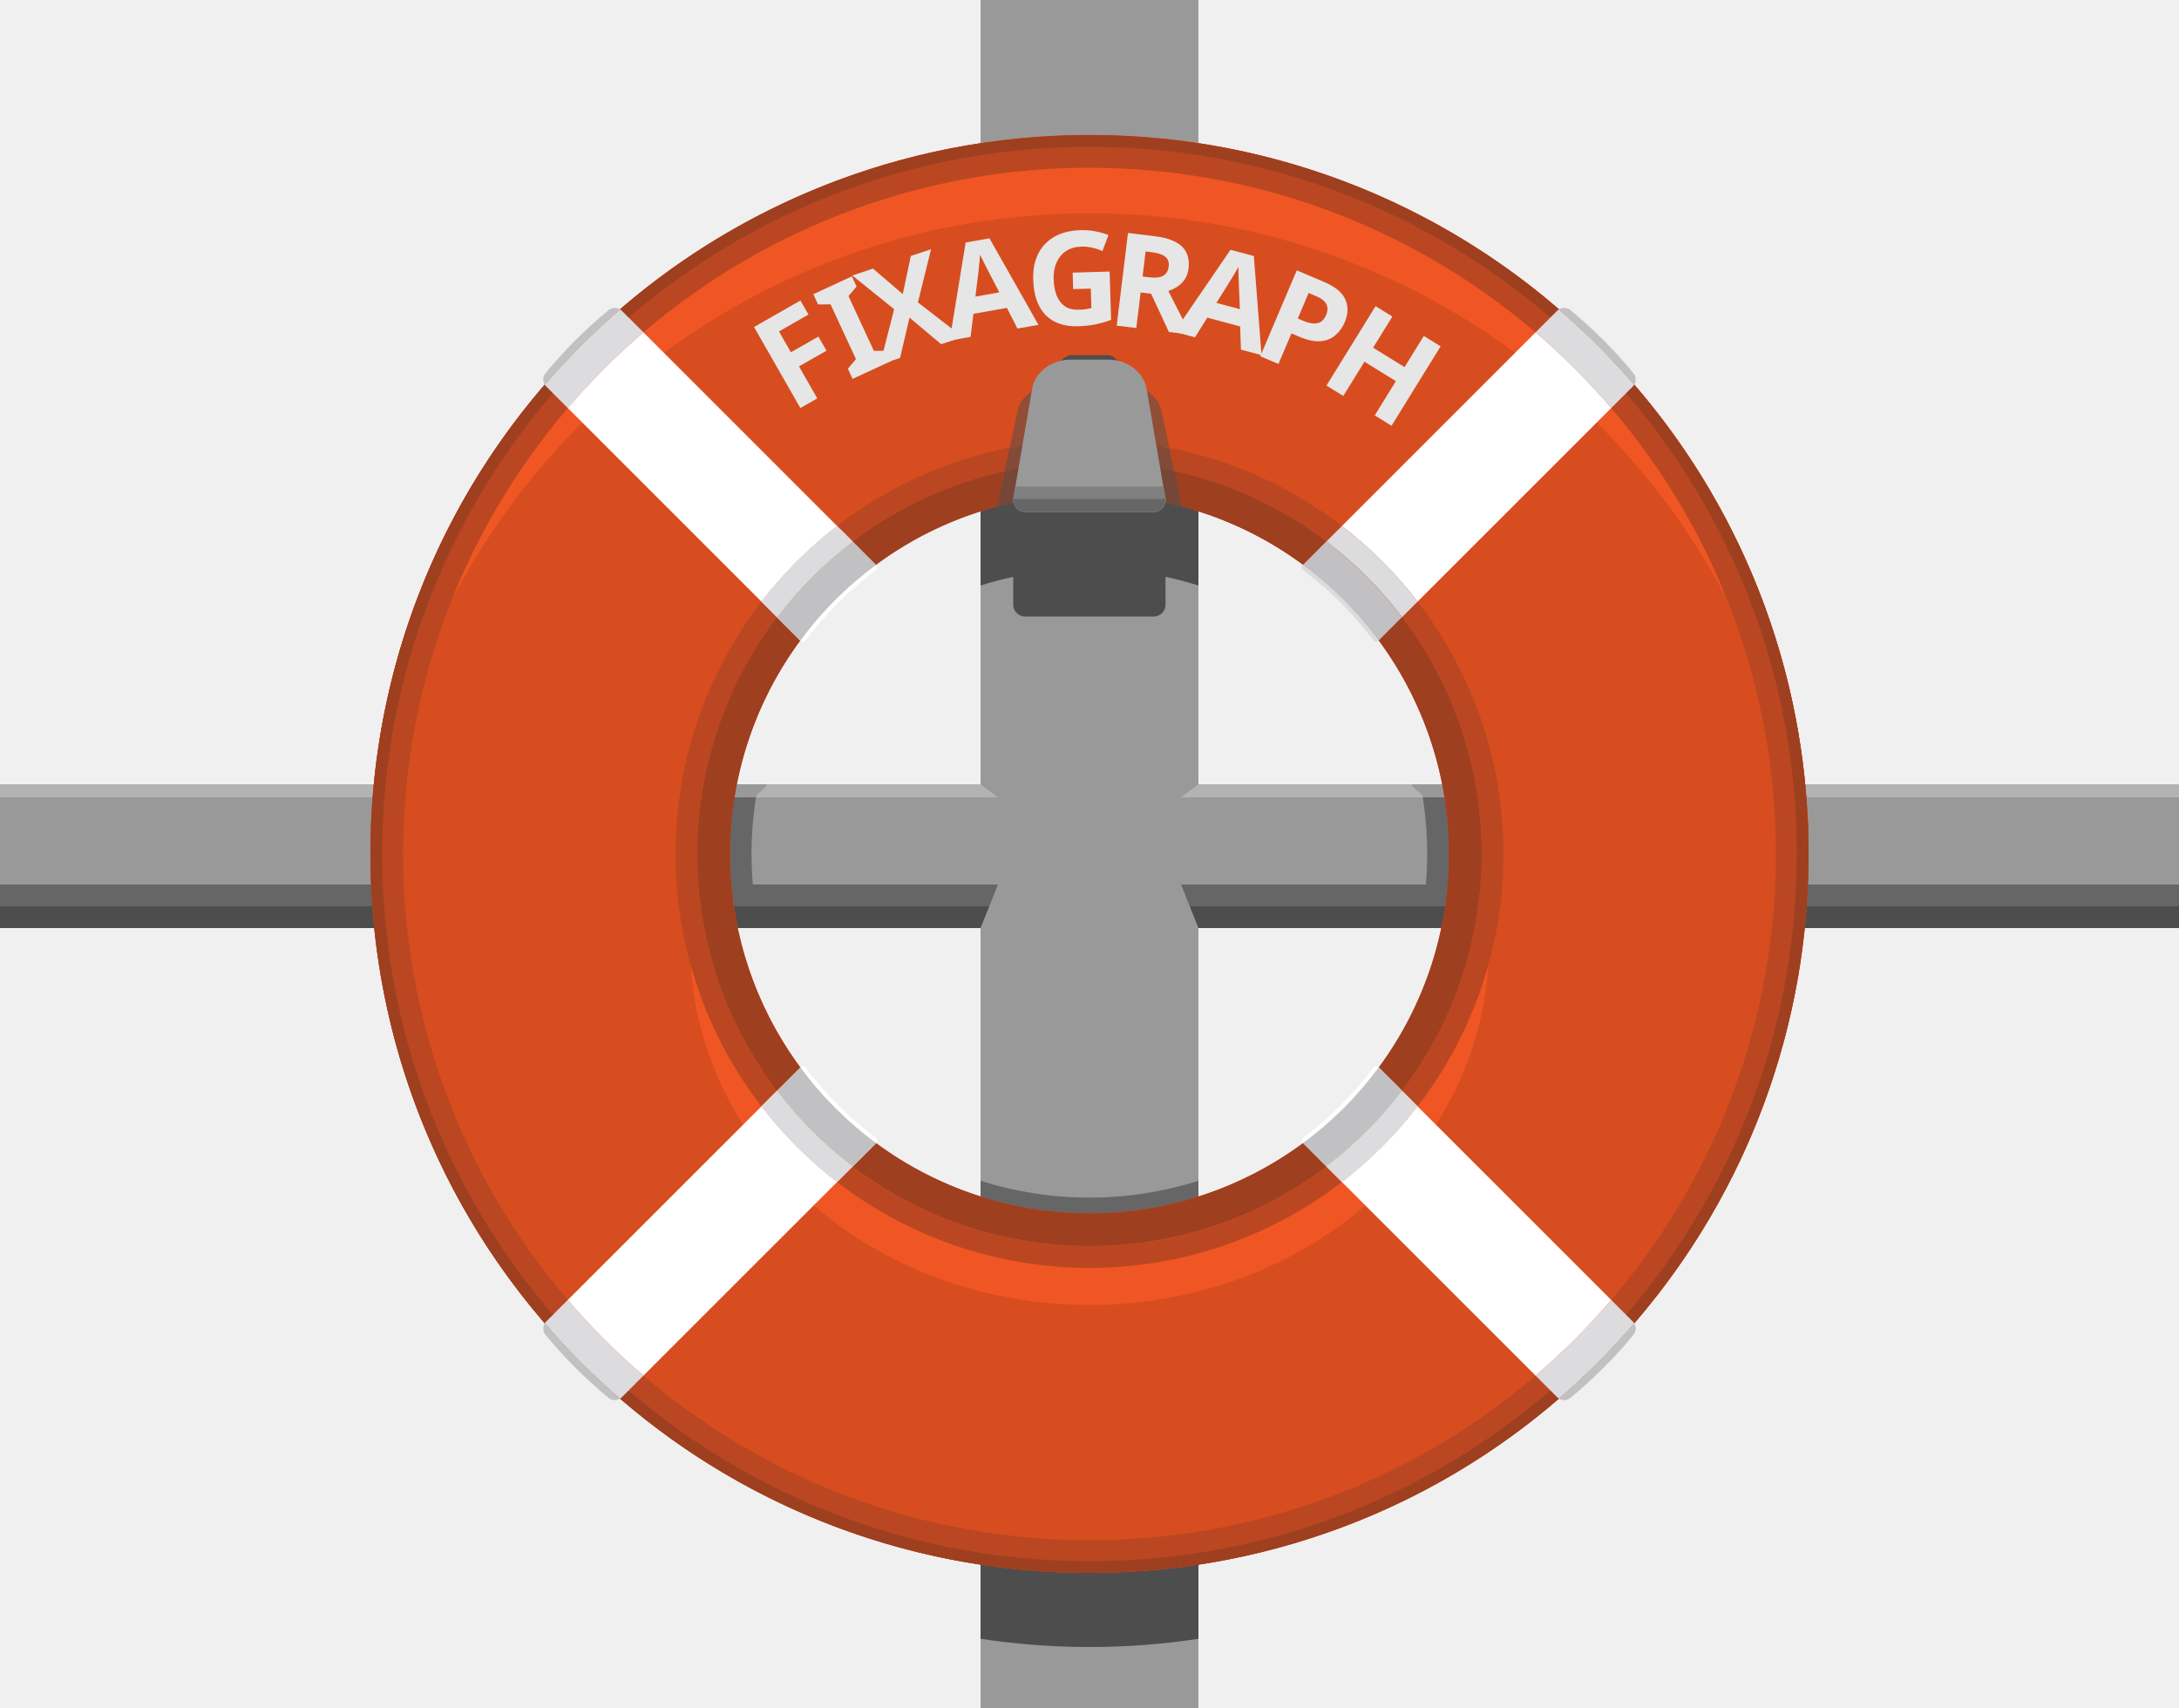
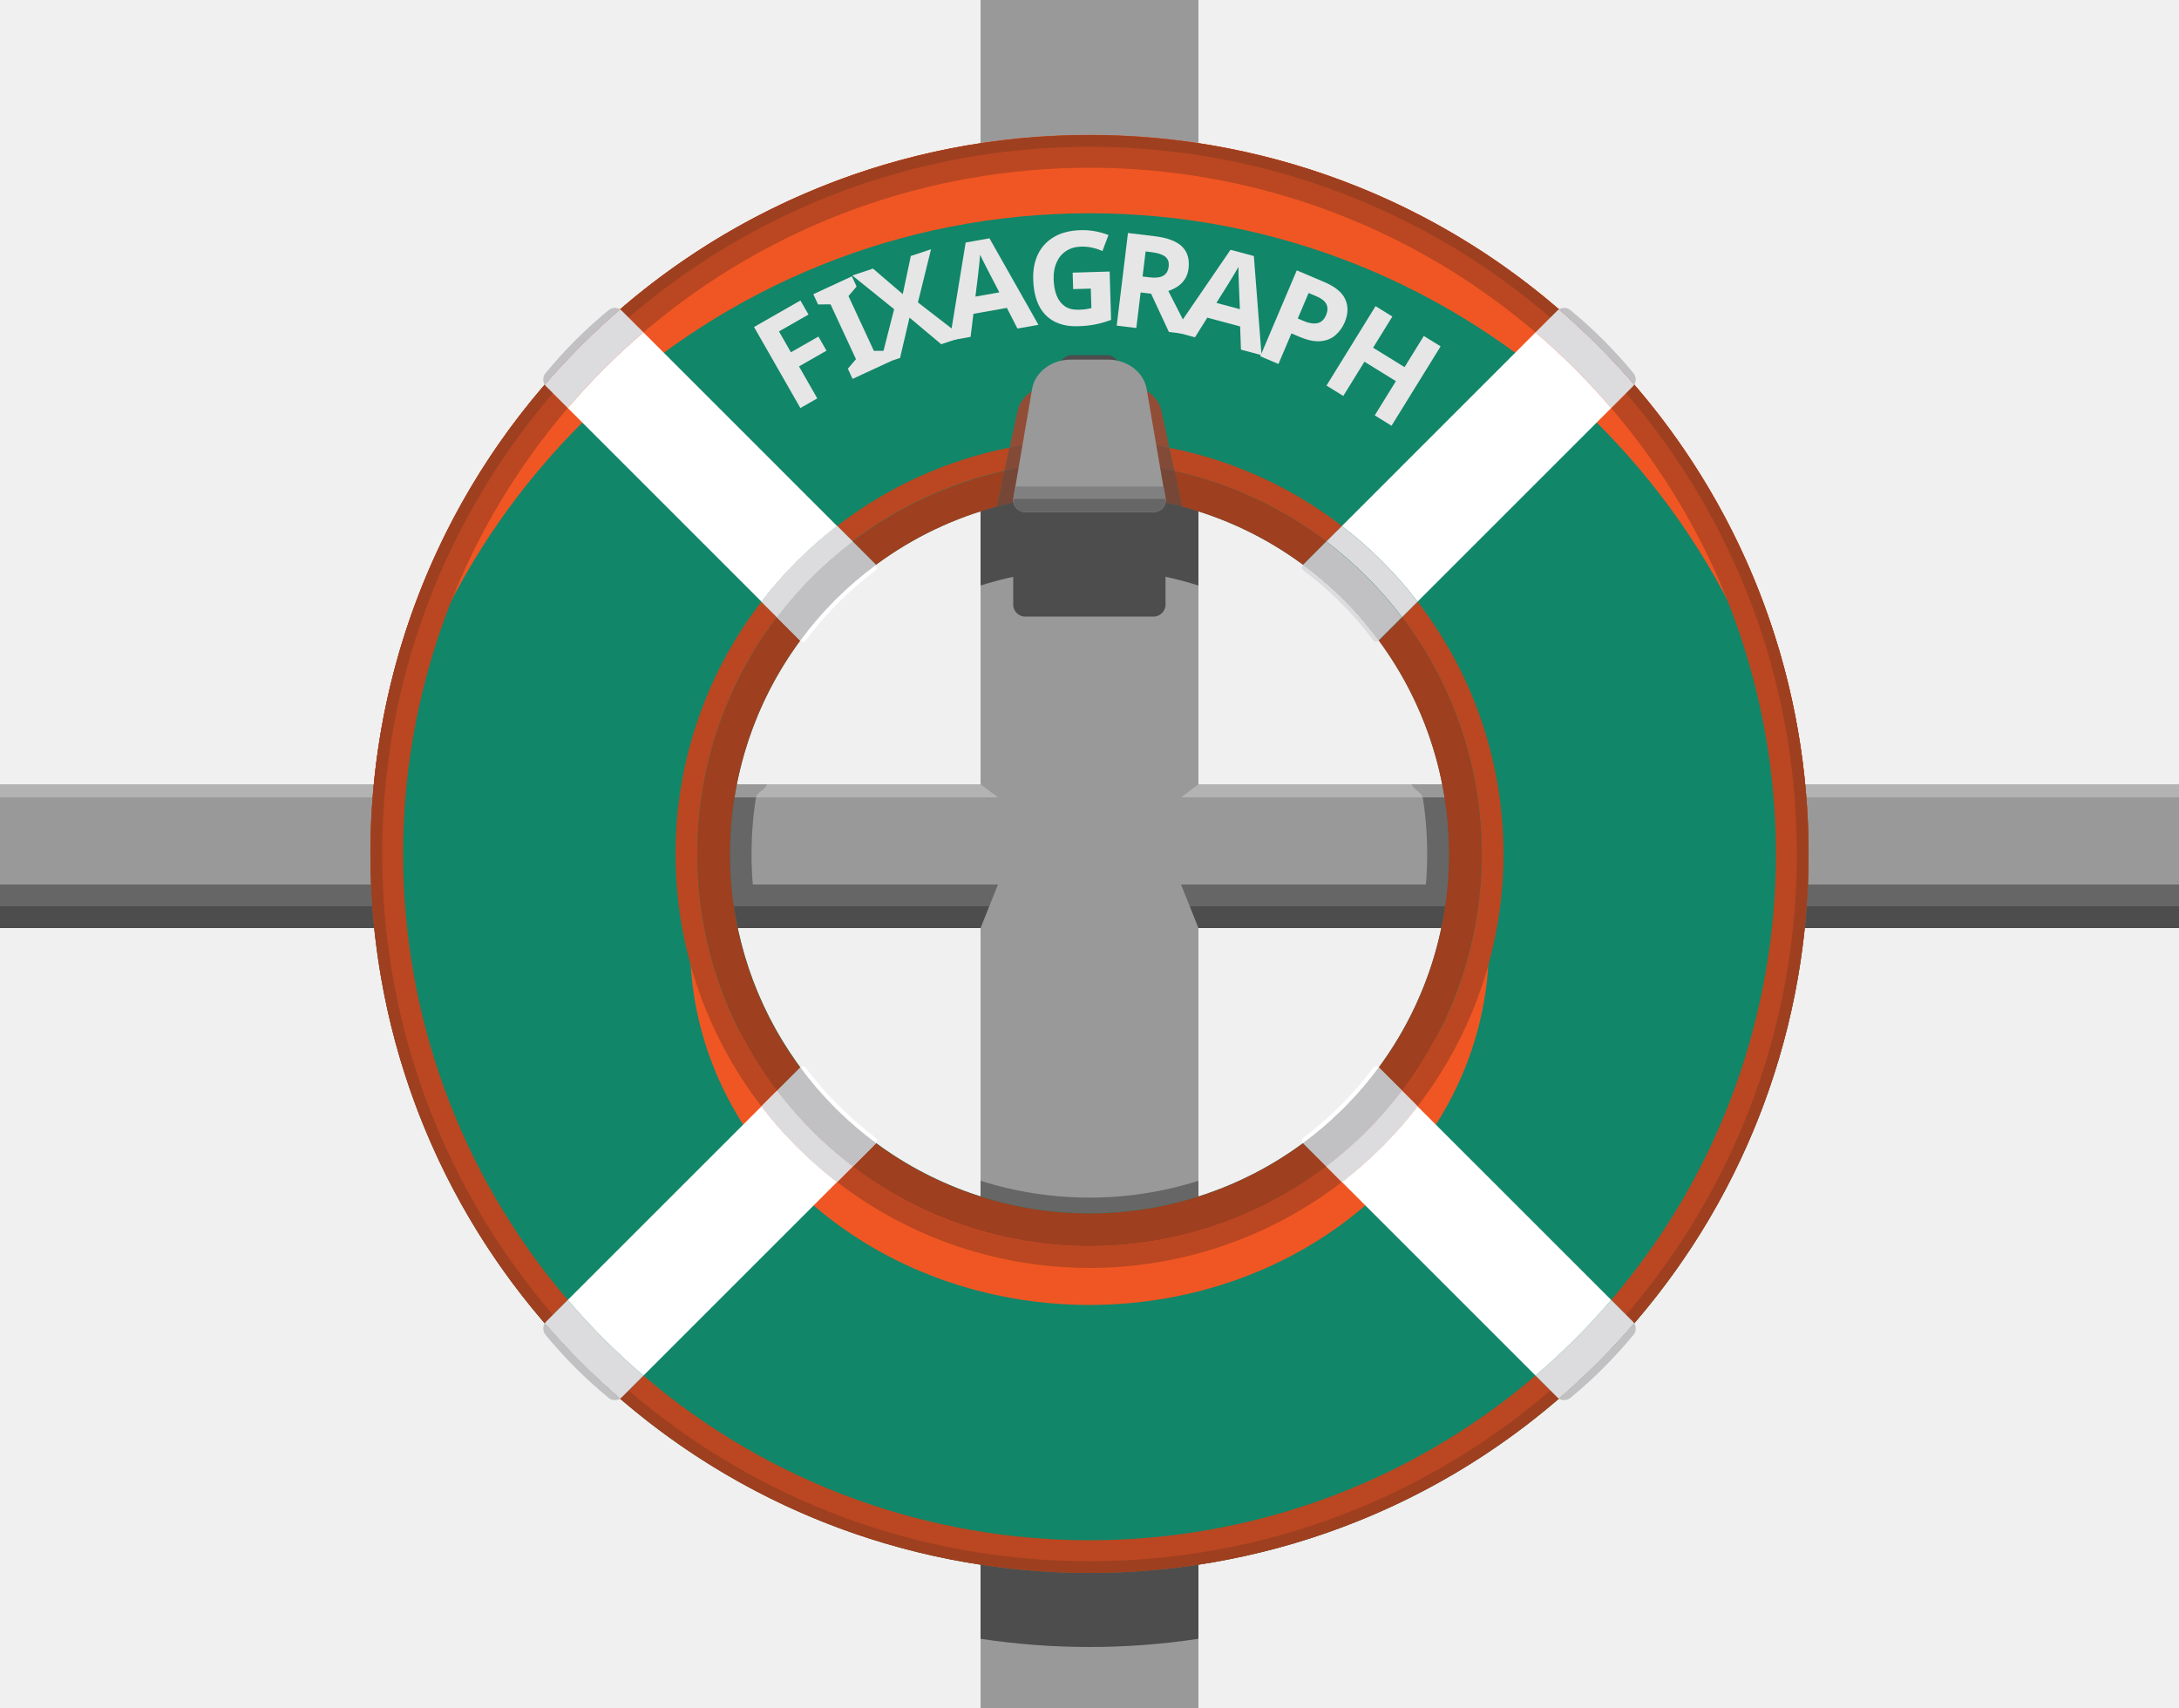
<svg xmlns="http://www.w3.org/2000/svg" width="500" height="392" viewBox="0 0 500 392">
  <rect y="180" width="500" height="32" fill="#999" />
  <rect x="225" y="180" width="50" height="3" fill="#b3b3b3" />
  <rect x="225" y="208" width="50" height="5" fill="#4d4d4d" />
  <path d="M275,0V32.89a166.29,166.29,0,0,0-50,0V0Z" fill="#999" />
  <path d="M275,32.89V392H225V32.89A166.29,166.29,0,0,1,275,32.89Z" fill="#999" />
  <path d="M0,180H166.36q-.27,1.49-.48,3H0Z" fill="#b3b3b3" />
  <path d="M229,183H173.47c.16-1,.33-2,.53-3h51Z" fill="#b3b3b3" />
  <path d="M176,180c-.2,1-2.37,2-2.53,3h-7.59q.21-1.51.48-3Z" fill="#999" />
  <path d="M174,212h-7.64a90.63,90.63,0,0,1-.48-29h7.59A83.35,83.35,0,0,0,174,212Z" fill="#666" />
  <path d="M325.94,180c.2,1,.37,2,.53,3H271l4-3Z" fill="#b3b3b3" />
  <path d="M500,180v3H334.06q-.21-1.51-.48-3Z" fill="#b3b3b3" />
  <path d="M334.06,183h-7.59c-.16-1-2.33-2-2.53-3h9.64Q333.85,181.49,334.06,183Z" fill="#999" />
  <path d="M335,196a90.68,90.68,0,0,1-1.42,16h-7.64a83.35,83.35,0,0,0,.53-29h7.59A89.91,89.91,0,0,1,335,196Z" fill="#666" />
  <path d="M275,278.86V271a82.84,82.84,0,0,1-50,0v7.86a90.54,90.54,0,0,0,50,0Z" fill="#666" />
  <path d="M225,348.52v27.6a167.16,167.16,0,0,0,50,0v-27.6a158.82,158.82,0,0,1-50,0Z" fill="#4d4d4d" />
  <path d="M275,106.52v27.86a82.84,82.84,0,0,0-50,0V106.52a90.54,90.54,0,0,1,50,0Z" fill="#4d4d4d" />
  <polygon points="227 208 225 213 0 213 0 208 227 208" fill="#4d4d4d" />
  <polygon points="500 208 500 213 275 213 273 208 500 208" fill="#4d4d4d" />
  <polygon points="500 203 500 208 273 208 271 203 500 203" fill="#666" />
  <polygon points="229 203 227 208 0 208 0 203 229 203" fill="#666" />
-   <path d="M414.7,186A165.06,165.06,0,0,0,275,32.89a166.29,166.29,0,0,0-50,0A165.06,165.06,0,0,0,85.3,186q-.27,4.5-.29,9A165,165,0,0,0,225,359.11a166.29,166.29,0,0,0,50,0A165,165,0,0,0,415,195Q415,190.5,414.7,186ZM308.34,254.34a82.51,82.51,0,1,1-83.34-137c1.25-.4,2.51-.77,3.77-1.1a82.81,82.81,0,0,1,42.46,0c1.26.33,2.52.7,3.77,1.1a82.52,82.52,0,0,1,33.34,137Z" fill="#d74d1f" />
+   <path d="M414.7,186A165.06,165.06,0,0,0,275,32.89a166.29,166.29,0,0,0-50,0A165.06,165.06,0,0,0,85.3,186q-.27,4.5-.29,9A165,165,0,0,0,225,359.11a166.29,166.29,0,0,0,50,0A165,165,0,0,0,415,195Q415,190.5,414.7,186ZM308.34,254.34a82.51,82.51,0,1,1-83.34-137c1.25-.4,2.51-.77,3.77-1.1a82.81,82.81,0,0,1,42.46,0c1.26.33,2.52.7,3.77,1.1a82.52,82.52,0,0,1,33.34,137Z" fill="#118669" />
  <path d="M314.8,275.34c-35.79,32.21-93.81,32.21-129.6,0-20.72-18.66-29.43-44-26.16-68.34,2.38,17.67,11.11,34.78,26.16,48.34,35.79,32.21,93.81,32.21,129.6,0C329.85,241.78,338.58,224.67,341,207,344.23,231.31,335.52,256.68,314.8,275.34Z" fill="#f05623" />
  <path d="M415,195q0,4.5-.29,9a165,165,0,0,0-329.4,0q-.27-4.5-.29-9t.29-9a165,165,0,0,1,329.4,0Q415,190.5,415,195Z" fill="#f05623" />
  <path d="M250,31A164.37,164.37,0,0,0,142.28,71a2.06,2.06,0,0,1,.37.29l5,5a157.5,157.5,0,0,1,204.7,0l5-5a2.06,2.06,0,0,1,.37-.29A164.37,164.37,0,0,0,250,31ZM375,88.28a2.06,2.06,0,0,1-.29.37l-5,5a157.5,157.5,0,0,1,0,204.7l5,5a2,2,0,0,1,.29.36,165,165,0,0,0,0-215.43ZM130.29,93.65l-5-5a2.06,2.06,0,0,1-.29-.37,165,165,0,0,0,0,215.43,2,2,0,0,1,.29-.36l5-5a157.5,157.5,0,0,1,0-204.7ZM357.35,320.71l-5-5a157.5,157.5,0,0,1-204.7,0l-5,5a2,2,0,0,1-.36.29,165,165,0,0,0,215.42,0A2,2,0,0,1,357.35,320.71Z" fill="#ba4721" />
  <path d="M366.67,79.33a165,165,0,1,0,0,233.34A165,165,0,0,0,366.67,79.33ZM250,358.31A162.31,162.31,0,1,1,412.31,196,162.3,162.3,0,0,1,250,358.31Z" fill="#9e3f20" />
  <path d="M315.16,147A80,80,0,0,0,299,130.84a.74.74,0,0,1-.08-1.12l.09-.09a82.57,82.57,0,0,0-98,0l.09.09a.74.74,0,0,1-.08,1.12A80,80,0,0,0,184.84,147a.74.74,0,0,1-1.12.08l-.09-.09a82.57,82.57,0,0,0,0,98l.09-.09a.74.74,0,0,1,1.12.08A80,80,0,0,0,201,261.16a.74.74,0,0,1,.08,1.12l-.09.09a82.57,82.57,0,0,0,98,0l-.09-.09a.74.74,0,0,1,.08-1.12A80,80,0,0,0,315.16,245a.74.74,0,0,1,1.12-.08l.09.09a82.57,82.57,0,0,0,0-98l-.09.09A.74.74,0,0,1,315.16,147Z" fill="none" />
  <path d="M192.08,120.72a94.61,94.61,0,0,1,39.59-18l-1.15,5.35a89.6,89.6,0,0,0-34.88,16.16Z" fill="#ba4721" />
  <path d="M307.92,120.72l-3.56,3.56a89.6,89.6,0,0,0-34.88-16.16l-1.15-5.35A94.61,94.61,0,0,1,307.92,120.72Z" fill="#ba4721" />
  <path d="M160,196a89.57,89.57,0,0,1,18.28-54.36l-3.56-3.56a94.92,94.92,0,0,0,0,115.84l3.56-3.56A89.57,89.57,0,0,1,160,196Z" fill="#ba4721" />
  <path d="M250,286a89.57,89.57,0,0,1-54.36-18.28l-3.56,3.56a94.92,94.92,0,0,0,115.84,0l-3.56-3.56A89.57,89.57,0,0,1,250,286Z" fill="#ba4721" />
  <path d="M340,196a89.57,89.57,0,0,1-18.28,54.36l3.56,3.56a94.92,94.92,0,0,0,0-115.84l-3.56,3.56A89.57,89.57,0,0,1,340,196Z" fill="#ba4721" />
  <path d="M321.72,141.64,316.37,147a82.57,82.57,0,0,1,0,98l5.35,5.35a90,90,0,0,0,0-108.72Z" fill="#9e3f20" />
  <path d="M230.52,108.12l-1.75,8.15.4-.1A81.89,81.89,0,0,0,201,129.63l-5.35-5.35A89.6,89.6,0,0,1,230.52,108.12Z" fill="#9e3f20" />
  <path d="M238.71,114.28c1.07-.16,2.14-.28,3.22-.38C240.85,114,239.78,114.13,238.71,114.28Z" fill="#9e3f20" />
  <path d="M258.07,113.9c1.08.1,2.15.22,3.22.38C260.22,114.13,259.15,114,258.07,113.9Z" fill="#9e3f20" />
  <path d="M304.36,124.28,299,129.63a81.89,81.89,0,0,0-28.18-13.46l.4.1-1.75-8.15A89.6,89.6,0,0,1,304.36,124.28Z" fill="#9e3f20" />
  <path d="M201,262.37l-5.35,5.35a90,90,0,0,0,108.72,0L299,262.37A82.57,82.57,0,0,1,201,262.37Z" fill="#9e3f20" />
  <path d="M183.63,147l-5.35-5.35a90,90,0,0,0,0,108.72l5.35-5.35A82.57,82.57,0,0,1,183.63,147Z" fill="#9e3f20" />
  <path d="M184.84,147A80,80,0,0,1,201,130.84a.74.74,0,0,0,.08-1.12l-.09-.09A82.42,82.42,0,0,0,183.63,147l.09.09A.74.74,0,0,0,184.84,147Z" fill="#fff" />
  <path d="M147.65,76.29a156.36,156.36,0,0,0-17.36,17.36l-5-5a2.06,2.06,0,0,1-.29-.37A167.79,167.79,0,0,1,142.28,71a2.06,2.06,0,0,1,.37.29Z" fill="#dcdbdd" />
  <path d="M142.28,71A167.79,167.79,0,0,0,125,88.28a2.26,2.26,0,0,1,.15-2.6,106.13,106.13,0,0,1,14.53-14.53A2.28,2.28,0,0,1,142.28,71Z" fill="#c1c0c2" />
  <path d="M192.08,120.72a95.11,95.11,0,0,0-17.36,17.36L130.29,93.65a156.36,156.36,0,0,1,17.36-17.36Z" fill="#fff" />
  <path d="M195.64,124.28l-3.56-3.56a95.11,95.11,0,0,0-17.36,17.36l3.56,3.56A90.33,90.33,0,0,1,195.64,124.28Z" fill="#fff" />
  <path d="M191.66,137.66a82.71,82.71,0,0,1,9.33-8l-5.35-5.35a90.33,90.33,0,0,0-17.36,17.36l5.35,5.35A82.71,82.71,0,0,1,191.66,137.66Z" fill="#fff" />
  <path d="M375,303.71A166,166,0,0,1,357.71,321a2,2,0,0,1-.36-.29l-5-5a156.36,156.36,0,0,0,17.36-17.36l5,5A2,2,0,0,1,375,303.71Z" fill="#dcdbdd" />
  <path d="M352.35,315.71l-44.43-44.43a95.11,95.11,0,0,0,17.36-17.36l44.43,44.43A156.36,156.36,0,0,1,352.35,315.71Z" fill="#fff" />
  <path d="M374.85,306.32a106.13,106.13,0,0,1-14.53,14.53,2.29,2.29,0,0,1-2.61.15A166,166,0,0,0,375,303.71,2.29,2.29,0,0,1,374.85,306.32Z" fill="#c1c0c2" />
  <path d="M315.16,245A80,80,0,0,1,299,261.16a.74.74,0,0,0-.08,1.12l.09.09A82.42,82.42,0,0,0,316.37,245l-.09-.09A.74.74,0,0,0,315.16,245Z" fill="#fff" />
  <path d="M325.28,253.92l-3.56-3.56a90.33,90.33,0,0,1-17.36,17.36l3.56,3.56A95.11,95.11,0,0,0,325.28,253.92Z" fill="#fff" />
  <path d="M308.34,254.34a82.71,82.71,0,0,1-9.33,8l5.35,5.35a90.33,90.33,0,0,0,17.36-17.36L316.37,245A82.71,82.71,0,0,1,308.34,254.34Z" fill="#fff" />
  <path d="M299,129.63l-.09.09a.74.74,0,0,0,.08,1.12A80,80,0,0,1,315.16,147a.74.74,0,0,0,1.12.08l.09-.09A82.42,82.42,0,0,0,299,129.63Z" fill="#dcdbdd" />
  <path d="M375,88.28a2.06,2.06,0,0,1-.29.37l-5,5a156.36,156.36,0,0,0-17.36-17.36l5-5a2.06,2.06,0,0,1,.37-.29A167.79,167.79,0,0,1,375,88.28Z" fill="#dcdbdd" />
  <path d="M369.71,93.65l-44.43,44.43a95.11,95.11,0,0,0-17.36-17.36l44.43-44.43A156.36,156.36,0,0,1,369.71,93.65Z" fill="#fff" />
  <path d="M375,88.28A167.79,167.79,0,0,0,357.72,71a2.28,2.28,0,0,1,2.6.15,106.13,106.13,0,0,1,14.53,14.53A2.28,2.28,0,0,1,375,88.28Z" fill="#c1c0c2" />
  <path d="M321.72,141.64l3.56-3.56a95.11,95.11,0,0,0-17.36-17.36l-3.56,3.56A90.33,90.33,0,0,1,321.72,141.64Z" fill="#dcdbdd" />
  <path d="M308.34,137.66a82.71,82.71,0,0,1,8,9.33l5.35-5.35a90.33,90.33,0,0,0-17.36-17.36L299,129.63A82.71,82.71,0,0,1,308.34,137.66Z" fill="#c1c0c2" />
  <path d="M201,261.16A80,80,0,0,1,184.84,245a.74.74,0,0,0-1.12-.08l-.09.09A82.42,82.42,0,0,0,201,262.37l.09-.09A.74.74,0,0,0,201,261.16Z" fill="#fff" />
  <path d="M147.65,315.71l-5,5a2,2,0,0,1-.36.29A166,166,0,0,1,125,303.71a2,2,0,0,1,.29-.36l5-5A156.36,156.36,0,0,0,147.65,315.71Z" fill="#dcdbdd" />
  <path d="M142.29,321a2.23,2.23,0,0,1-1.2.34,2.2,2.2,0,0,1-1.41-.49,106.13,106.13,0,0,1-14.53-14.53,2.29,2.29,0,0,1-.15-2.61A166,166,0,0,0,142.29,321Z" fill="#c1c0c2" />
  <path d="M192.08,271.28l-44.43,44.43a156.36,156.36,0,0,1-17.36-17.36l44.43-44.43A95.11,95.11,0,0,0,192.08,271.28Z" fill="#fff" />
  <path d="M178.28,250.36l-3.56,3.56a95.11,95.11,0,0,0,17.36,17.36l3.56-3.56A90.33,90.33,0,0,1,178.28,250.36Z" fill="#fff" />
  <path d="M191.66,254.34a82.71,82.71,0,0,1-8-9.33l-5.35,5.35a90.33,90.33,0,0,0,17.36,17.36l5.35-5.35A82.71,82.71,0,0,1,191.66,254.34Z" fill="#fff" />
  <path d="M304.36,267.72l3.56,3.56a95.11,95.11,0,0,0,17.36-17.36l-3.56-3.56A90.33,90.33,0,0,1,304.36,267.72Z" fill="#dcdbdd" />
  <path d="M308.34,254.34a82.71,82.71,0,0,1-9.33,8l5.35,5.35a90.33,90.33,0,0,0,17.36-17.36L316.37,245A82.71,82.71,0,0,1,308.34,254.34Z" fill="#c1c0c2" />
  <path d="M178.28,250.36l-3.56,3.56a95.11,95.11,0,0,0,17.36,17.36l3.56-3.56A90.33,90.33,0,0,1,178.28,250.36Z" fill="#dcdbdd" />
  <path d="M191.66,254.34a82.71,82.71,0,0,1-8-9.33l-5.35,5.35a90.33,90.33,0,0,0,17.36,17.36l5.35-5.35A82.71,82.71,0,0,1,191.66,254.34Z" fill="#c1c0c2" />
  <path d="M195.64,124.28l-3.56-3.56a95.11,95.11,0,0,0-17.36,17.36l3.56,3.56A90.33,90.33,0,0,1,195.64,124.28Z" fill="#dcdbdd" />
  <path d="M191.66,137.66a82.71,82.71,0,0,1,9.33-8l-5.35-5.35a90.33,90.33,0,0,0-17.36,17.36l5.35,5.35A82.71,82.71,0,0,1,191.66,137.66Z" fill="#c1c0c2" />
  <text transform="translate(181.31 94.99) rotate(-29.76)" font-size="30" fill="#e6e6e6" font-family="DuplicateSans-Bold, Duplicate Sans" font-weight="700">F</text>
  <text transform="translate(194.77 87.36) rotate(-24.87)" font-size="30" fill="#e6e6e6" font-family="DuplicateSans-Bold, Duplicate Sans" font-weight="700">I</text>
  <text transform="translate(201.92 83.69) rotate(-18.44)" font-size="30" fill="#e6e6e6" font-family="DuplicateSans-Bold, Duplicate Sans" font-weight="700">X</text>
  <text transform="translate(217.9 78.17) rotate(-10.07)" font-size="30" fill="#e6e6e6" font-family="DuplicateSans-Bold, Duplicate Sans" font-weight="700">A</text>
  <text transform="matrix(1, -0.03, 0.03, 1, 235.67, 74.93)" font-size="30" fill="#e6e6e6" font-family="DuplicateSans-Bold, Duplicate Sans" font-weight="700">G</text>
  <text transform="translate(253.56 74.41) rotate(6.93)" font-size="30" fill="#e6e6e6" font-family="DuplicateSans-Bold, Duplicate Sans" font-weight="700">R</text>
  <text transform="translate(269.48 76.15) rotate(15.01)" font-size="30" fill="#e6e6e6" font-family="DuplicateSans-Bold, Duplicate Sans" font-weight="700">A</text>
  <text transform="translate(286.7 80.71) rotate(23.01)" font-size="30" fill="#e6e6e6" font-family="DuplicateSans-Bold, Duplicate Sans" font-weight="700">P</text>
  <text transform="translate(302.08 87.07) rotate(31.71)" font-size="30" fill="#e6e6e6" font-family="DuplicateSans-Bold, Duplicate Sans" font-weight="700">H</text>
  <path d="M264.5,141.5h-29a2.77,2.77,0,0,1-3-3v-33c.67-3.87,8.77-24,13.22-24h8.5c4.45,0,12.55,20.1,13.22,24v33A2.77,2.77,0,0,1,264.5,141.5Z" fill="#4d4d4d" />
  <path d="M269.48,108.12a90.56,90.56,0,0,0-39,0l1.15-5.35a95.8,95.8,0,0,1,36.66,0Z" fill="#834a37" />
  <path d="M250,101a95.42,95.42,0,0,0-18.33,1.77l1.84-8.54c.83-3.87,5.57-6.73,11.16-6.73h10.66c5.59,0,10.33,2.86,11.16,6.73l1.84,8.54A95.42,95.42,0,0,0,250,101Z" fill="#924d36" />
  <path d="M271.23,116.27l-.4-.1c-1-.27-2-.52-3.07-.74s-2.19-.46-3.3-.66-2.11-.35-3.17-.49-2.14-.28-3.22-.38c-1.61-.16-3.22-.27-4.84-.33-.53,0-1.07,0-1.61,0q-1.62,0-3.24,0c-.54,0-1.08,0-1.61,0-1.62.06-3.23.17-4.84.33-1.08.1-2.15.22-3.22.38s-2.12.3-3.17.49-2.21.42-3.3.66-2.05.47-3.07.74l-.4.1,1.75-8.15a90.56,90.56,0,0,1,39,0Z" fill="#764637" />
  <path d="M264.5,117.5h-29a2.77,2.77,0,0,1-3-3l4.33-25.24c.66-3.87,4.44-6.73,8.89-6.73h8.5c4.45,0,8.23,2.86,8.89,6.73l4.33,25.24A2.77,2.77,0,0,1,264.5,117.5Z" fill="#999" />
  <path d="M264.5,117.5h-29a2.77,2.77,0,0,1-3-3l.49-2.83H267l.51,2.83A2.77,2.77,0,0,1,264.5,117.5Z" fill="gray" />
  <path d="M264.5,117.5h-29a2.77,2.77,0,0,1-3-3h34.94A2.77,2.77,0,0,1,264.5,117.5Z" fill="#666" />
</svg>
